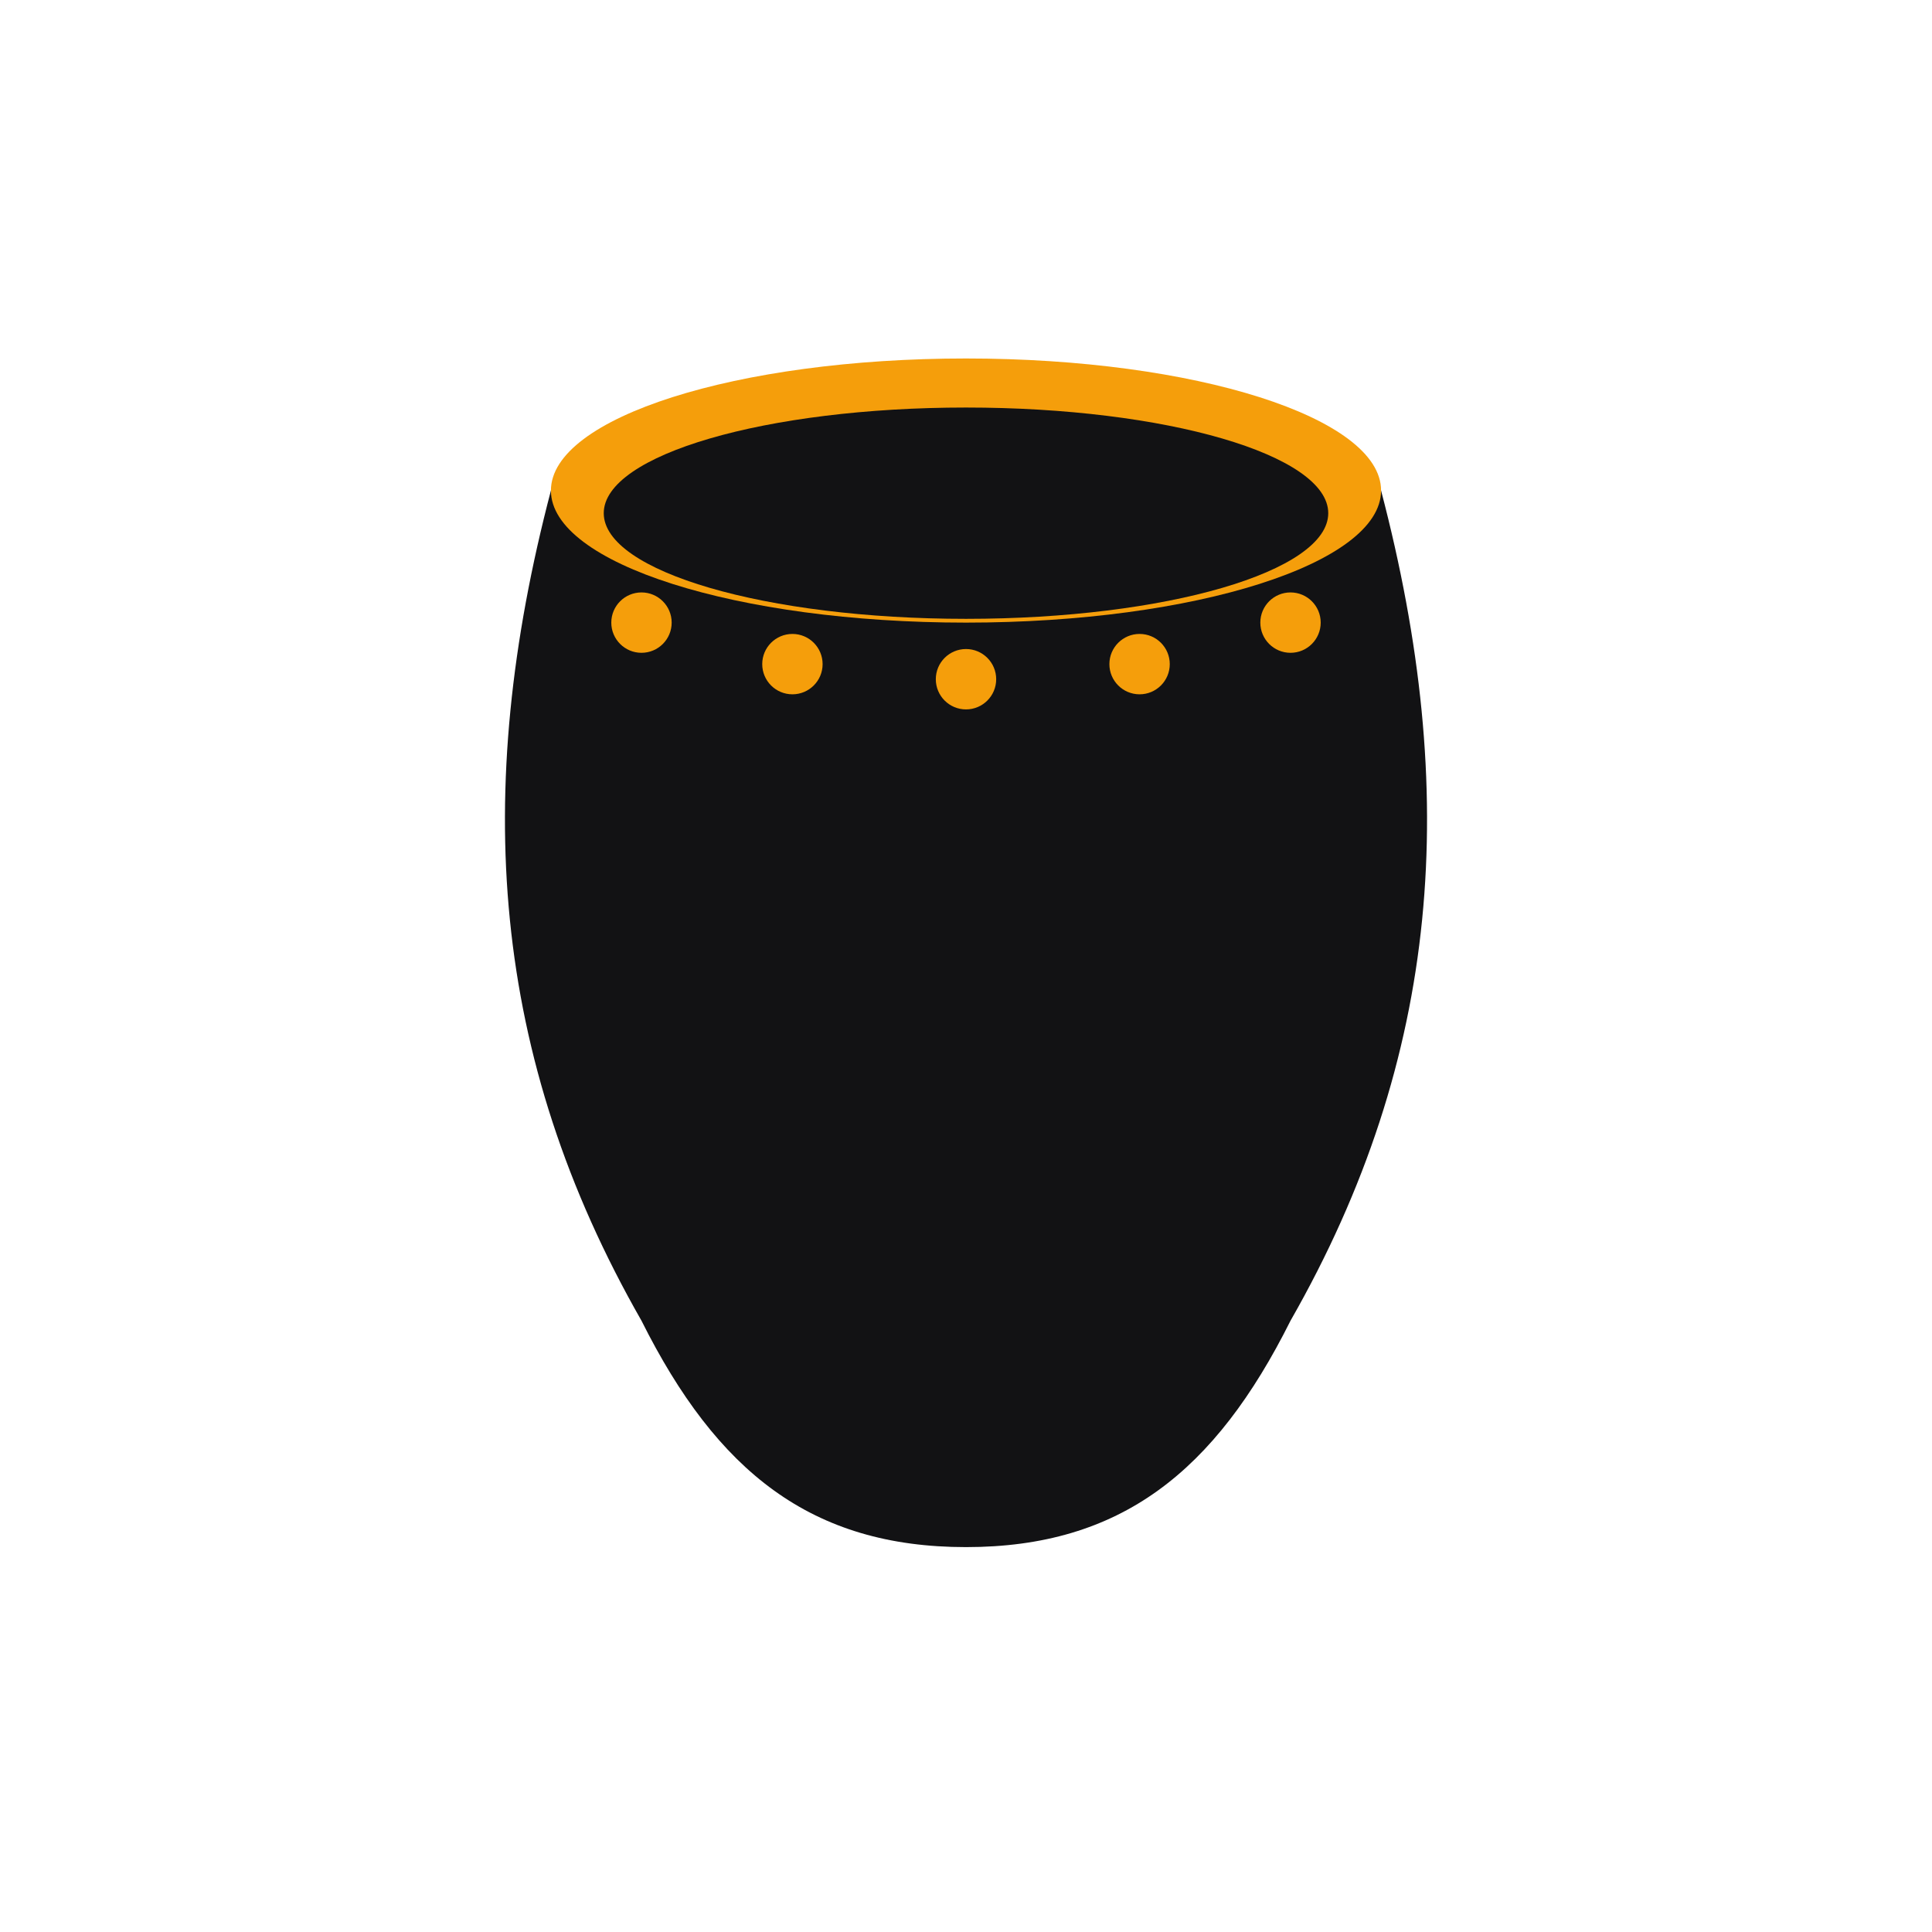
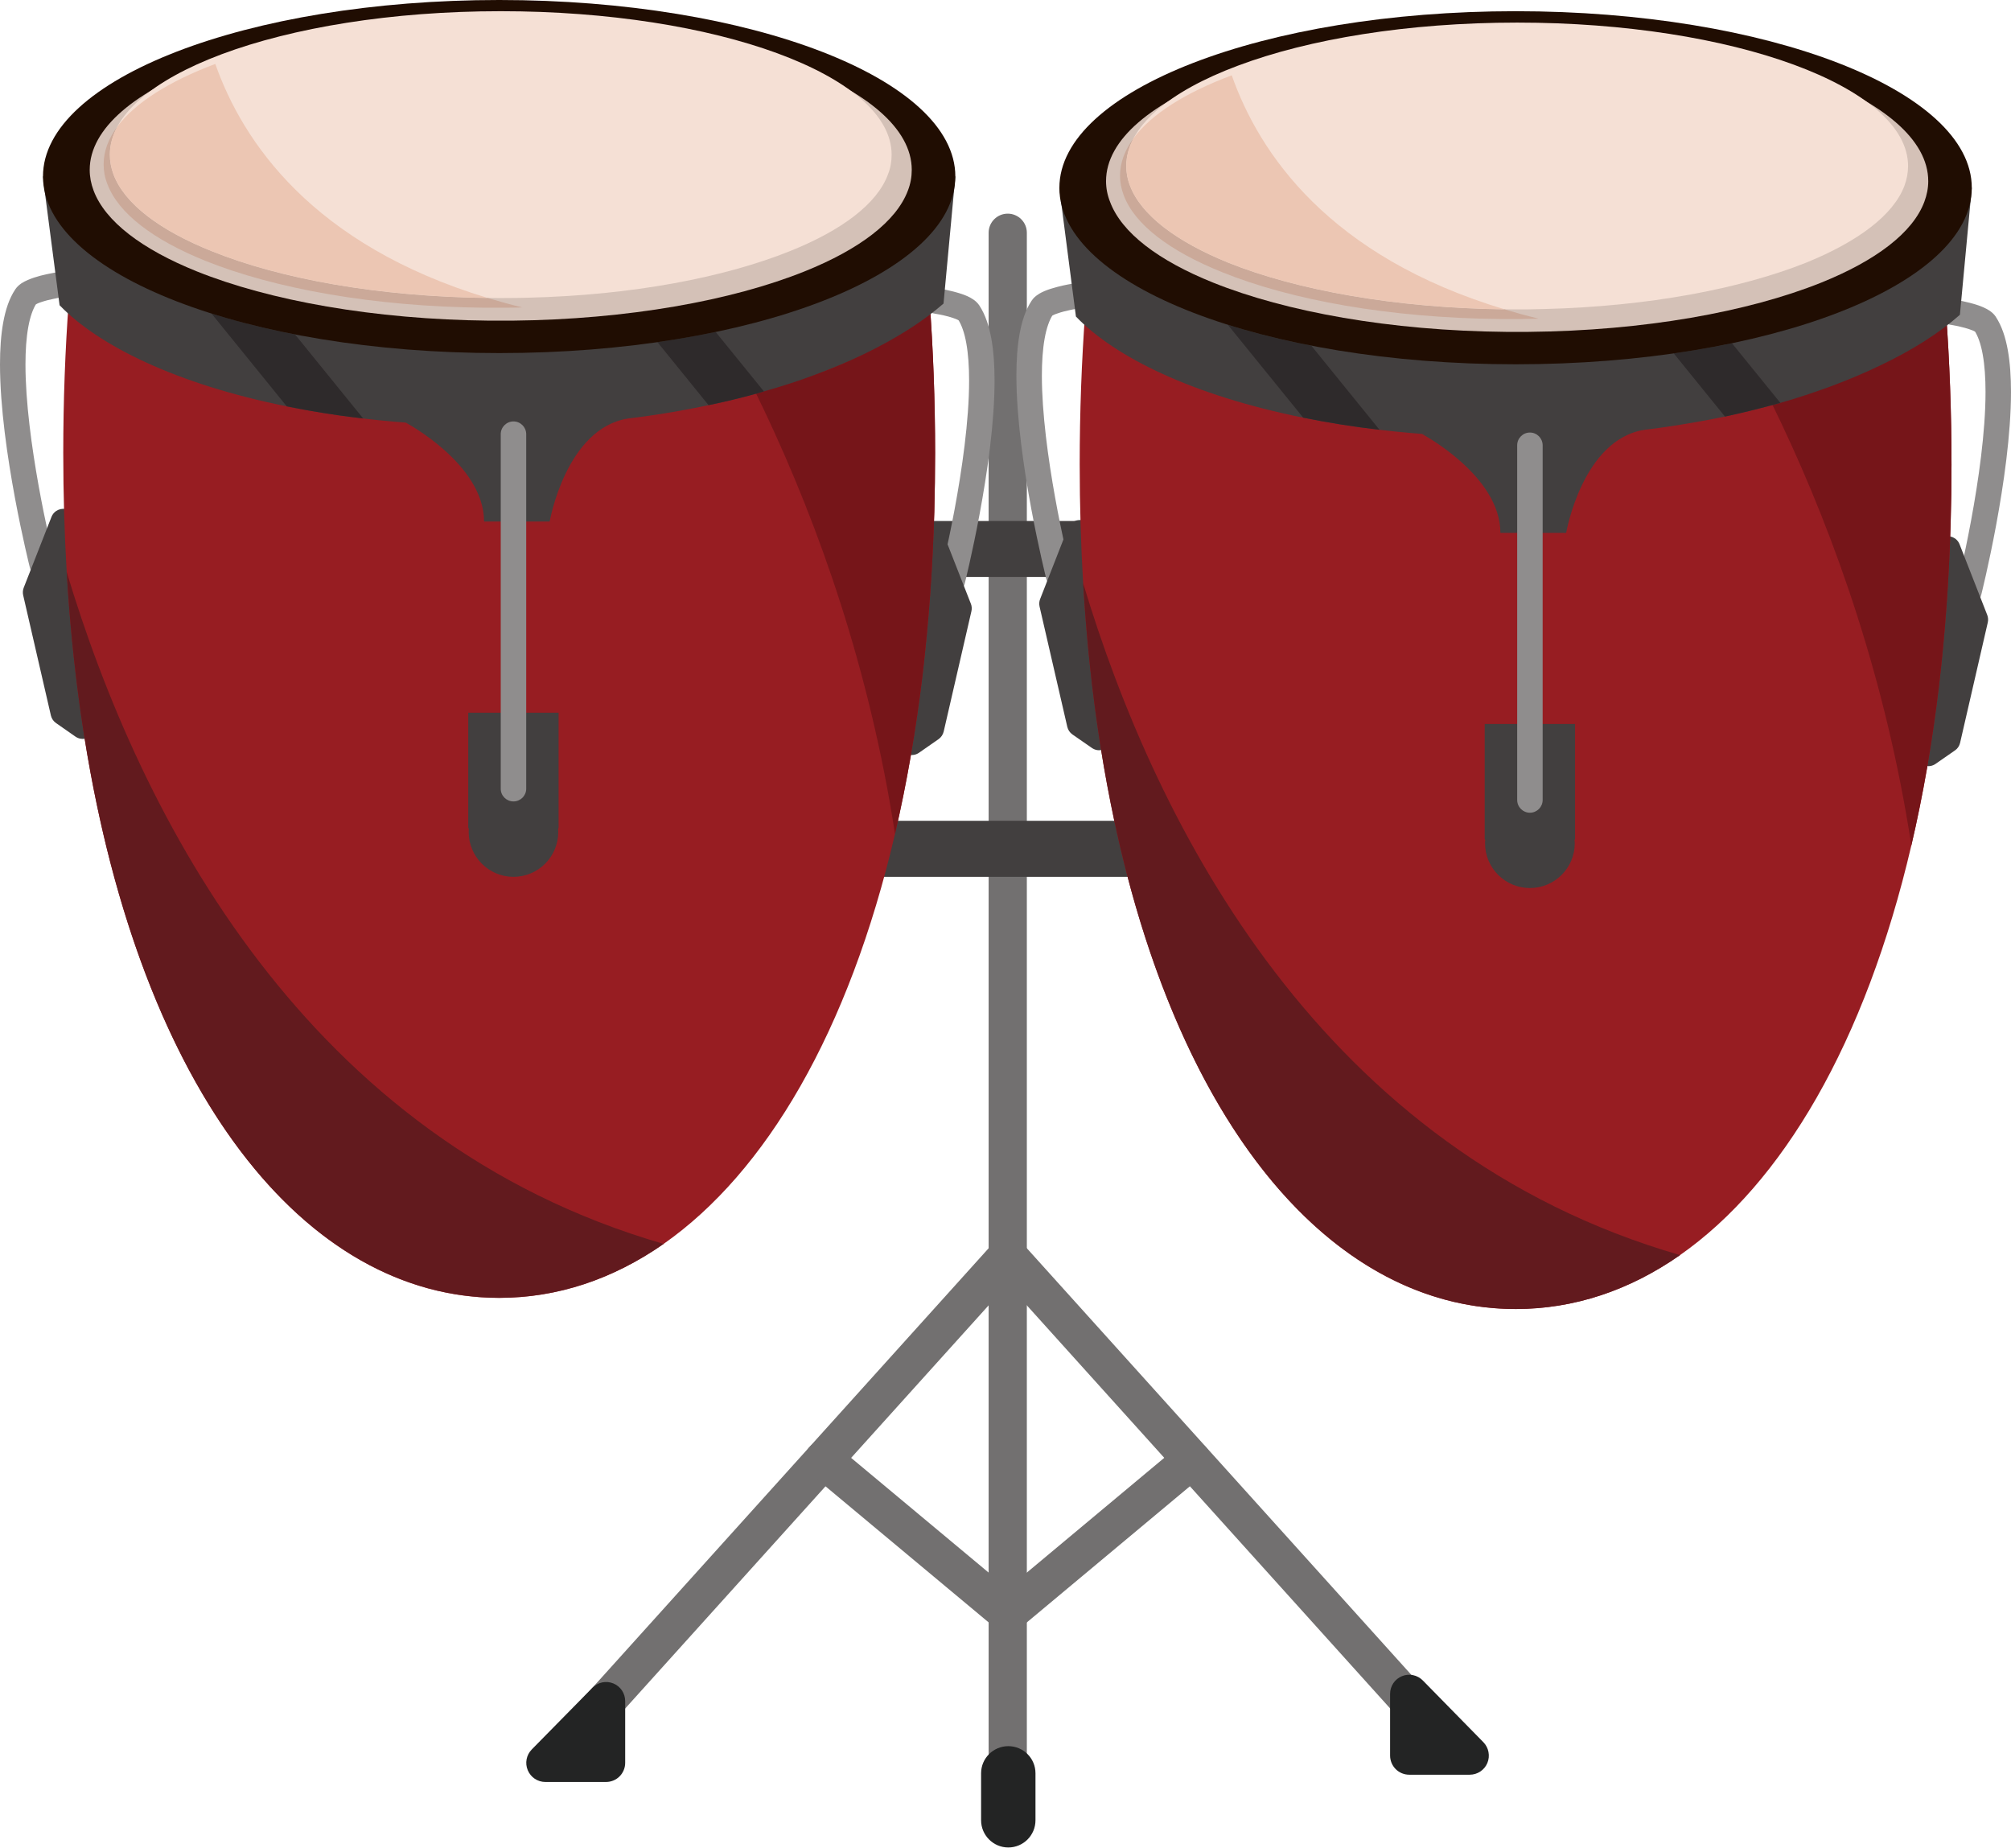
- <svg xmlns="http://www.w3.org/2000/svg" width="1024" height="1024" viewBox="0 0 1024 1024">
-   <path d="M292,260 C250,420 260,560 340,700 C380,780 430,820 512,820 C594,820 644,780 684,700 C764,560 774,420 732,260 Z" fill="#121214" />
-   <ellipse cx="512" cy="260" rx="220" ry="70" fill="#F59E0B" />
-   <ellipse cx="512" cy="272" rx="192" ry="56" fill="#121214" />
-   <circle cx="340" cy="330" r="16" fill="#F59E0B" />
-   <circle cx="420" cy="352" r="16" fill="#F59E0B" />
-   <circle cx="512" cy="360" r="16" fill="#F59E0B" />
-   <circle cx="604" cy="352" r="16" fill="#F59E0B" />
-   <circle cx="684" cy="330" r="16" fill="#F59E0B" />
+ <svg xmlns="http://www.w3.org/2000/svg" width="77.247mm" height="70.954mm" viewBox="0 0 77.247 70.954" version="1.1" id="svg1" xml:space="preserve">
+   <defs id="defs1" />
+   <g id="g1" transform="matrix(0.2645833,0,0,0.2645833,-184.5035,-410.8874)">
+     <g id="g13">
+       <path id="path1296" d="m 840.865,1586.747 v 228.587 c 0,1.533 1.243,2.773 2.773,2.773 1.532,0 2.775,-1.24 2.775,-2.773 v -228.587 c 0,-1.533 -1.243,-2.773 -2.775,-2.773 -1.531,0 -2.773,1.24 -2.773,2.773" style="fill:#727070;fill-opacity:1;fill-rule:nonzero;stroke:none;stroke-width:0.133" />
+       <path id="path1297" d="m 841.58,1733.36 -61.408,68.107 c -1.025,1.147 -0.935,2.893 0.203,3.92 1.137,1.027 2.891,0.933 3.917,-0.2 l 61.407,-68.107 c 1.027,-1.133 0.936,-2.893 -0.203,-3.92 -1.137,-1.027 -2.891,-0.933 -3.916,0.2" style="fill:#727070;fill-opacity:1;fill-rule:nonzero;stroke:none;stroke-width:0.133" />
+       <path id="path1298" d="m 841.579,1737.08 61.395,68.107 c 1.027,1.133 2.78,1.227 3.917,0.2 1.137,-1.027 1.229,-2.773 0.203,-3.92 l -61.395,-68.107 c -1.025,-1.133 -2.779,-1.227 -3.916,-0.2 -1.139,1.027 -1.229,2.787 -0.204,3.92" style="fill:#727070;fill-opacity:1;fill-rule:nonzero;stroke:none;stroke-width:0.133" />
+       <path id="path1299" d="m 815.135,1767 26.728,22.293 c 1.028,0.853 2.525,0.853 3.555,0 l 26.707,-22.293 c 1.176,-0.987 1.333,-2.733 0.351,-3.907 -0.981,-1.187 -2.731,-1.333 -3.905,-0.36 l -24.931,20.813 -24.951,-20.813 c -1.176,-0.973 -2.925,-0.827 -3.907,0.36 -0.981,1.173 -0.823,2.92 0.353,3.907" style="fill:#727070;fill-opacity:1;fill-rule:nonzero;stroke:none;stroke-width:0.133" />
+       <path id="path1300" d="m 776.516,1808.853 h 8.811 v -8.96 z" style="fill:#232424;fill-opacity:1;fill-rule:nonzero;stroke:none;stroke-width:0.133" />
+       <path id="path1301" d="m 776.516,1808.853 v 2.773 h 8.811 c 0.731,0 1.445,-0.293 1.961,-0.813 0.516,-0.52 0.812,-1.227 0.812,-1.96 v -8.96 c 0,-1.133 -0.677,-2.147 -1.723,-2.573 -1.045,-0.427 -2.236,-0.173 -3.028,0.627 l -8.812,8.96 c -0.785,0.8 -1.013,1.987 -0.58,3.013 0.435,1.04 1.437,1.707 2.559,1.707 v -2.773 l 1.977,1.947 4.06,-4.133 v 2.187 h 2.773 v -2.773 h -8.811 v 2.773 l 1.977,1.947 -1.977,-1.947" style="fill:#232424;fill-opacity:1;fill-rule:nonzero;stroke:none;stroke-width:0.133" />
+       <path id="path1302" d="m 910.712,1807.8 h -8.789 v -8.96 z" style="fill:#232424;fill-opacity:1;fill-rule:nonzero;stroke:none;stroke-width:0.133" />
+       <path id="path1303" d="m 910.712,1807.8 v -2.773 h -6.016 v -6.187 h -2.773 l -1.98,1.947 8.789,8.96 1.98,-1.947 v -2.773 2.773 l 1.98,-1.947 -8.789,-8.96 c -0.791,-0.8 -1.983,-1.053 -3.028,-0.627 -1.047,0.427 -1.725,1.44 -1.725,2.573 v 8.96 c 0,0.733 0.296,1.44 0.813,1.96 0.516,0.52 1.231,0.813 1.96,0.813 h 8.789 c 1.113,0 2.127,-0.667 2.557,-1.693 0.431,-1.027 0.203,-2.227 -0.577,-3.027 l -1.98,1.947" style="fill:#232424;fill-opacity:1;fill-rule:nonzero;stroke:none;stroke-width:0.133" />
+       <path id="path1304" d="m 823.471,1680.24 h 41.953 v -8.133 h -41.953 z" style="fill:#423f3f;fill-opacity:1;fill-rule:nonzero;stroke:none;stroke-width:0.133" />
+       <path id="path1305" d="m 860.871,1636.707 h -41.975 v -8.12 h 41.975 v 8.12" style="fill:#423f3f;fill-opacity:1;fill-rule:nonzero;stroke:none;stroke-width:0.133" />
+       <path id="path1306" d="m 705.532,1592.493 c -0.037,0.013 -1.089,0.173 -2.293,0.48 -0.605,0.16 -1.245,0.36 -1.861,0.627 -0.308,0.133 -0.612,0.28 -0.919,0.48 -0.304,0.213 -0.627,0.467 -0.923,0.907 l 0.011,-0.013 c -0.901,1.36 -1.417,3 -1.751,4.84 -0.329,1.827 -0.46,3.867 -0.46,6.04 0.003,6.24 1.091,13.56 2.169,19.373 1.079,5.8 2.156,10.08 2.163,10.107 0.249,0.987 1.255,1.587 2.245,1.333 0.989,-0.253 1.591,-1.253 1.34,-2.24 0,0 -0.015,-0.067 -0.045,-0.187 -0.228,-0.933 -1.277,-5.28 -2.265,-10.773 -0.989,-5.493 -1.912,-12.16 -1.909,-17.613 0,-2.013 0.127,-3.867 0.401,-5.387 0.271,-1.533 0.705,-2.733 1.191,-3.453 l 0.009,-0.013 -0.677,-0.44 0.552,0.6 0.125,-0.16 -0.677,-0.44 0.552,0.6 h -0.004 0.004 v 0 h -0.004 0.004 c 0.073,-0.053 0.385,-0.213 0.763,-0.333 0.572,-0.2 1.301,-0.387 1.867,-0.493 0.284,-0.067 0.528,-0.107 0.699,-0.147 l 0.196,-0.027 0.06,-0.013 c 1.009,-0.147 1.701,-1.093 1.547,-2.107 -0.155,-1.013 -1.099,-1.707 -2.108,-1.547" style="fill:#8f8d8d;fill-opacity:1;fill-rule:nonzero;stroke:none;stroke-width:0.133" />
+       <path id="path1307" d="m 706.528,1628.667 -4.027,10.28 4.027,17.467 2.829,1.96 -2.829,-29.707" style="fill:#423f3f;fill-opacity:1;fill-rule:nonzero;stroke:none;stroke-width:0.133" />
+       <path id="path1308" d="m 704.807,1628 -4.027,10.267 c -0.135,0.347 -0.164,0.733 -0.08,1.093 l 4.027,17.467 c 0.103,0.44 0.372,0.84 0.748,1.093 l 2.828,1.973 c 0.839,0.573 1.989,0.373 2.573,-0.467 0.581,-0.84 0.375,-1.987 -0.465,-2.573 l -2.241,-1.56 -3.737,-16.2 3.817,-9.747 c 0.373,-0.947 -0.096,-2.027 -1.045,-2.4 -0.951,-0.373 -2.024,0.093 -2.397,1.053 v 0" style="fill:#423f3f;fill-opacity:1;fill-rule:nonzero;stroke:none;stroke-width:0.133" />
+       <path id="path1309" d="m 832.955,1598.467 0.032,0.013 c 0.185,0.027 1.155,0.187 2.08,0.44 0.46,0.133 0.912,0.28 1.205,0.413 0.147,0.067 0.251,0.12 0.284,0.147 l 0.009,0.013 0.444,-0.56 -0.591,0.387 c 0.088,0.133 0.144,0.16 0.147,0.173 l 0.444,-0.56 -0.591,0.387 0.009,0.013 c 0.489,0.72 0.928,1.92 1.2,3.467 0.276,1.533 0.404,3.387 0.404,5.413 0.003,5.813 -1.047,13 -2.105,18.68 -0.529,2.84 -1.059,5.307 -1.455,7.067 -0.199,0.88 -0.363,1.573 -0.479,2.053 -0.057,0.24 -0.103,0.427 -0.132,0.547 -0.031,0.133 -0.047,0.187 -0.047,0.187 -0.249,0.987 0.351,2 1.341,2.24 0.989,0.253 1.995,-0.347 2.245,-1.333 0.005,-0.027 1.081,-4.293 2.161,-10.093 1.076,-5.8 2.164,-13.107 2.167,-19.347 0,-2.187 -0.132,-4.227 -0.463,-6.067 -0.336,-1.84 -0.855,-3.493 -1.76,-4.867 l 0.009,0.013 c -0.299,-0.44 -0.623,-0.693 -0.925,-0.893 -0.535,-0.36 -1.069,-0.573 -1.617,-0.76 -1.624,-0.547 -3.404,-0.813 -3.459,-0.827 -1.009,-0.147 -1.953,0.547 -2.108,1.547 -0.155,1.013 0.539,1.96 1.548,2.107" style="fill:#8f8d8d;fill-opacity:1;fill-rule:nonzero;stroke:none;stroke-width:0.133" />
+       <path id="path1310" d="m 832.541,1631.013 4.027,10.253 -4.027,17.467 -2.836,1.973" style="fill:#423f3f;fill-opacity:1;fill-rule:nonzero;stroke:none;stroke-width:0.133" />
+       <path id="path1311" d="m 830.82,1631.68 3.817,9.733 -3.737,16.213 -2.252,1.56 c -0.837,0.587 -1.043,1.747 -0.459,2.573 0.584,0.84 1.736,1.053 2.573,0.467 l 2.836,-1.973 c 0.376,-0.267 0.641,-0.667 0.745,-1.107 l 4.025,-17.467 c 0.083,-0.36 0.055,-0.747 -0.08,-1.08 l -4.027,-10.267 c -0.373,-0.947 -1.445,-1.413 -2.396,-1.053 -0.951,0.373 -1.419,1.453 -1.047,2.4" style="fill:#423f3f;fill-opacity:1;fill-rule:nonzero;stroke:none;stroke-width:0.133" />
+       <path id="path1312" d="m 833.096,1618.707 c 0,2.893 -0.049,5.733 -0.115,8.533 -0.239,8.267 -0.823,16.133 -1.695,23.627 -0.981,8.213 -2.339,15.947 -4.013,23.147 -6.703,28.707 -18.748,49.12 -33.592,59.507 -7.367,5.133 -15.412,7.827 -23.869,7.827 -32.248,0 -58.861,-39.093 -62.793,-105.36 -0.324,-5.573 -0.499,-11.333 -0.499,-17.28 0,-15.12 1.112,-29.667 3.155,-43.293 h 120.276 c 2.028,13.627 3.145,28.173 3.145,43.293" style="fill:#971d22;fill-opacity:1;fill-rule:nonzero;stroke:none;stroke-width:0.133" />
+       <path id="path1313" d="m 769.812,1741.36 c -28.097,0 -51.917,-29.68 -60.185,-81.16 10e-4,0 10e-4,0 10e-4,0 8.267,51.467 32.087,81.147 60.184,81.147 8.457,0 16.503,-2.693 23.869,-7.827 v 0 c -7.367,5.133 -15.412,7.84 -23.869,7.84" style="fill:#971d22;fill-opacity:1;fill-rule:nonzero;stroke:none;stroke-width:0.133" />
+       <path id="path1314" d="m 708.973,1655.853 v 0 c -0.887,-6.32 -1.544,-12.947 -1.955,-19.867 v 0 c 0.411,6.92 1.068,13.547 1.955,19.867" style="fill:#2a0405;fill-opacity:1;fill-rule:nonzero;stroke:none;stroke-width:0.133" />
+       <path id="path1315" d="m 709.627,1660.2 c -0.229,-1.427 -0.447,-2.88 -0.653,-4.347 v 0 c 0.207,1.467 0.424,2.92 0.655,4.347 0,0 0,0 -10e-4,0" style="fill:#2a0405;fill-opacity:1;fill-rule:nonzero;stroke:none;stroke-width:0.133" />
+       <path id="path1316" d="m 769.812,1741.347 c -28.097,0 -51.917,-29.68 -60.184,-81.147 -0.231,-1.427 -0.448,-2.88 -0.655,-4.347 -0.887,-6.32 -1.544,-12.947 -1.955,-19.867 10.687,35.533 34.732,82.533 86.663,97.533 -7.367,5.133 -15.412,7.827 -23.869,7.827" style="fill:#621a1e;fill-opacity:1;fill-rule:nonzero;stroke:none;stroke-width:0.133" />
+       <path id="path1317" d="m 833.096,1618.707 c 0,2.893 -0.049,5.733 -0.115,8.533 -0.239,8.267 -0.823,16.133 -1.695,23.627 -0.981,8.213 -2.339,15.947 -4.013,23.147 -7.36,-47.827 -29.312,-82.72 -41.125,-98.6 h 43.803 c 2.028,13.627 3.145,28.173 3.145,43.293" style="fill:#761519;fill-opacity:1;fill-rule:nonzero;stroke:none;stroke-width:0.133" />
+       <path id="path1318" d="m 815.468,1607.427 c 2.584,-0.96 4.993,-1.96 7.209,-3.027 -2.216,1.067 -4.612,2.093 -7.209,3.027" style="fill:#c51b21;fill-opacity:1;fill-rule:nonzero;stroke:none;stroke-width:0.133" />
+       <path id="path1319" d="m 836.033,1578.573 c 0,0 -0.749,8.053 -1.717,18.453 -2.929,2.56 -6.847,5.067 -11.639,7.373 -2.216,1.067 -4.625,2.067 -7.209,3.027 -2.28,0.867 -4.691,1.627 -7.231,2.347 -2.54,0.76 -5.224,1.413 -8.032,2 -2.791,0.587 -5.7,1.12 -8.732,1.547 -2.864,0.413 -5.807,0.733 -8.867,0.973 -4.091,0.347 -8.357,0.52 -12.787,0.52 -7.087,0 -13.691,-0.387 -19.773,-1.107 -3.911,-0.467 -7.591,-1.04 -11.076,-1.76 -16.041,-3.227 -27.341,-8.827 -32.984,-14.68 l -2.115,-16.213 -0.288,-2.48 h 132.449" style="fill:#423f3f;fill-opacity:1;fill-rule:nonzero;stroke:none;stroke-width:0.133" />
+       <path id="path1320" d="m 746.347,1613.227 c -2.561,-0.373 -5.016,-0.787 -7.376,-1.267 l -0.013,-0.027 c 0.004,0.013 0.009,0.013 0.013,0.013 2.365,0.48 4.82,0.907 7.376,1.28" style="fill:#97161b;fill-opacity:1;fill-rule:nonzero;stroke:none;stroke-width:0.133" />
+       <path id="path1321" d="m 750.063,1613.707 c -1.264,-0.147 -2.501,-0.307 -3.716,-0.48 -2.556,-0.373 -5.011,-0.8 -7.376,-1.28 -0.004,0 -0.009,0 -0.013,-0.013 l -10.921,-13.467 c 3.728,1.173 7.793,2.2 12.131,3.04 l 9.896,12.2" style="fill:#2e2a2b;fill-opacity:1;fill-rule:nonzero;stroke:none;stroke-width:0.133" />
+       <path id="path1322" d="m 800.205,1611.773 -7.42,-9.147 c 2.92,-0.427 5.741,-0.92 8.451,-1.48 l 7.001,8.627 c -0.371,0.12 -0.744,0.227 -1.12,0.333 -2.205,0.613 -4.513,1.173 -6.912,1.667 v 0" style="fill:#2e2a2b;fill-opacity:1;fill-rule:nonzero;stroke:none;stroke-width:0.133" />
+       <path id="path1323" d="m 836.033,1578.573 c 0,14.16 -29.643,25.64 -66.221,25.64 -36.577,0 -66.236,-11.48 -66.236,-25.64 0,-14.147 29.659,-25.613 66.236,-25.613 36.579,0 66.221,11.467 66.221,25.613" style="fill:#200d02;fill-opacity:1;fill-rule:nonzero;stroke:none;stroke-width:0.133" />
+       <path id="path1324" d="m 829.705,1577.613 c 0,1.027 -0.18,2.027 -0.556,3 -1.68,4.493 -7.057,8.547 -14.98,11.733 -10.579,4.253 -25.675,6.987 -42.517,7.16 -0.527,0 -1.075,0 -1.616,0 -0.549,0 -1.097,0 -1.637,0 -16.82,-0.173 -31.932,-2.907 -42.511,-7.16 -7.909,-3.187 -13.292,-7.24 -14.967,-11.733 -0.367,-0.973 -0.561,-1.973 -0.561,-3 0,-12.08 26.721,-21.88 59.676,-21.88 32.963,0 59.669,9.8 59.669,21.88" style="fill:#d4c1b7;fill-opacity:1;fill-rule:nonzero;stroke:none;stroke-width:0.133" />
+       <path id="path1325" d="m 826.783,1575.413 c 0,0.987 -0.159,1.933 -0.533,2.867 -1.573,4.267 -6.705,8.12 -14.231,11.133 -9.548,3.84 -22.953,6.4 -37.971,6.76 -0.808,0.027 -1.637,0.04 -2.461,0.04 -0.519,0.013 -1.032,0.013 -1.551,0.013 -0.52,0 -1.047,0 -1.559,-0.013 -16.007,-0.147 -30.373,-2.733 -40.424,-6.8 -7.519,-3.013 -12.641,-6.867 -14.244,-11.133 -0.347,-0.933 -0.528,-1.88 -0.528,-2.867 0,-5.653 6.185,-10.813 16.215,-14.573 10.291,-3.853 24.649,-6.253 40.54,-6.253 31.347,0 56.747,9.32 56.747,20.827" style="fill:#f5e0d5;fill-opacity:1;fill-rule:nonzero;stroke:none;stroke-width:0.133" />
+       <path id="path1326" d="m 756.217,1614.293 c 0,0 11.395,6.027 11.395,14.373 h 9.525 c 0,0 2.365,-13.56 11.4,-14.96" style="fill:#423f3f;fill-opacity:1;fill-rule:nonzero;stroke:none;stroke-width:0.133" />
+       <path id="path1327" d="m 770.693,1597.627 c -0.52,0 -1.032,0 -1.553,0 -0.511,0 -1.031,0 -1.556,0 -15.993,-0.16 -30.36,-2.76 -40.425,-6.8 -7.527,-3.04 -12.644,-6.88 -14.237,-11.16 -0.368,-0.933 -0.541,-1.88 -0.541,-2.853 0,-1.893 0.695,-3.733 1.997,-5.48 -0.719,1.32 -1.096,2.68 -1.096,4.08 0,0.987 0.181,1.933 0.528,2.867 1.603,4.267 6.725,8.12 14.244,11.133 9.979,4.04 24.212,6.613 40.08,6.8 1.611,0.48 3.284,0.947 5.02,1.373 -0.808,0.027 -1.623,0.04 -2.46,0.04" style="fill:#cba999;fill-opacity:1;fill-rule:nonzero;stroke:none;stroke-width:0.133" />
+       <path id="path1328" d="m 768.133,1596.213 c -15.868,-0.187 -30.101,-2.76 -40.08,-6.8 -7.519,-3.013 -12.641,-6.867 -14.244,-11.133 -0.347,-0.933 -0.528,-1.88 -0.528,-2.867 0,-1.4 0.377,-2.76 1.096,-4.08 2.583,-3.467 7.552,-6.587 14.216,-9.093 3.979,11.293 14.063,26.253 39.54,33.973" style="fill:#ecc6b3;fill-opacity:1;fill-rule:nonzero;stroke:none;stroke-width:0.133" />
+       <path id="path1329" d="m 778.435,1656.413 h -13.119 v 16.76 h 0.08 c 0,0.187 -0.015,0.347 -0.015,0.547 0,3.6 2.908,6.52 6.501,6.52 3.593,0 6.503,-2.92 6.503,-6.52 0,-0.2 -0.016,-0.36 -0.023,-0.547 h 0.072 v -16.76" style="fill:#423f3f;fill-opacity:1;fill-rule:nonzero;stroke:none;stroke-width:0.133" />
+       <path id="path1330" d="m 770.033,1615.987 v 51.467 c 0,1.013 0.828,1.84 1.849,1.84 1.021,0 1.849,-0.827 1.849,-1.84 v -51.467 c 0,-1.027 -0.828,-1.853 -1.849,-1.853 -1.021,0 -1.849,0.827 -1.849,1.853" style="fill:#8f8d8d;fill-opacity:1;fill-rule:nonzero;stroke:none;stroke-width:0.133" />
+       <path id="path1331" d="m 853.111,1594.12 c -0.036,0.013 -1.093,0.173 -2.301,0.493 -0.605,0.16 -1.248,0.347 -1.863,0.613 -0.308,0.133 -0.612,0.28 -0.917,0.493 -0.304,0.2 -0.627,0.44 -0.925,0.893 -0.899,1.36 -1.413,3 -1.748,4.84 -0.328,1.84 -0.459,3.88 -0.459,6.04 0.003,6.24 1.091,13.56 2.168,19.373 1.08,5.8 2.156,10.067 2.163,10.093 0.249,0.987 1.255,1.587 2.245,1.333 0.989,-0.24 1.589,-1.253 1.34,-2.24 0,0 -0.015,-0.053 -0.045,-0.187 -0.228,-0.92 -1.277,-5.267 -2.265,-10.76 -0.989,-5.493 -1.911,-12.16 -1.908,-17.613 -0.001,-2.013 0.127,-3.853 0.401,-5.387 0.271,-1.533 0.705,-2.733 1.192,-3.453 l -0.68,-0.453 0.553,0.6 0.128,-0.16 -0.681,-0.44 0.553,0.6 h 0.003 c 0.076,-0.053 0.392,-0.213 0.773,-0.333 0.577,-0.213 1.312,-0.387 1.881,-0.507 0.287,-0.067 0.533,-0.107 0.705,-0.133 l 0.197,-0.04 0.06,-0.013 c 1.009,-0.147 1.699,-1.093 1.541,-2.107 -0.157,-1.013 -1.104,-1.693 -2.112,-1.547" style="fill:#8f8d8d;fill-opacity:1;fill-rule:nonzero;stroke:none;stroke-width:0.133" />
+       <path id="path1332" d="m 854.088,1630.307 -4.025,10.28 4.025,17.467 2.828,1.96 -2.828,-29.707" style="fill:#423f3f;fill-opacity:1;fill-rule:nonzero;stroke:none;stroke-width:0.133" />
+       <path id="path1333" d="m 852.367,1629.627 -4.027,10.293 c -0.135,0.347 -0.163,0.72 -0.079,1.093 l 4.025,17.453 c 0.103,0.453 0.372,0.84 0.748,1.107 l 2.828,1.96 c 0.839,0.587 1.991,0.373 2.573,-0.467 0.581,-0.84 0.373,-1.987 -0.465,-2.573 l -2.241,-1.547 -3.737,-16.213 3.819,-9.76 c 0.372,-0.947 -0.097,-2.027 -1.048,-2.4 -0.951,-0.373 -2.024,0.107 -2.396,1.053 v 0" style="fill:#423f3f;fill-opacity:1;fill-rule:nonzero;stroke:none;stroke-width:0.133" />
+       <path id="path1334" d="m 980.515,1600.107 h 0.032 c 0.185,0.027 1.151,0.2 2.076,0.453 0.46,0.133 0.912,0.28 1.208,0.413 0.148,0.067 0.255,0.133 0.291,0.16 h 0.013 l 0.421,-0.533 -0.56,0.373 c 0.087,0.133 0.137,0.16 0.139,0.16 l 0.421,-0.533 -0.56,0.373 h -10e-4 c 0.488,0.72 0.925,1.933 1.196,3.467 0.277,1.533 0.404,3.387 0.404,5.413 0.003,5.827 -1.044,13 -2.1,18.68 -0.527,2.84 -1.055,5.32 -1.451,7.067 -0.197,0.88 -0.363,1.587 -0.477,2.067 -0.115,0.48 -0.177,0.72 -0.177,0.72 -0.249,1 0.351,2 1.341,2.253 0.991,0.24 1.996,-0.36 2.245,-1.347 0.005,-0.027 1.079,-4.293 2.155,-10.08 1.075,-5.813 2.159,-13.12 2.161,-19.36 0,-2.173 -0.132,-4.227 -0.461,-6.067 -0.335,-1.84 -0.852,-3.48 -1.755,-4.853 l -0.003,-0.013 c -0.297,-0.427 -0.619,-0.68 -0.921,-0.88 -0.532,-0.347 -1.065,-0.56 -1.613,-0.76 -1.62,-0.547 -3.395,-0.813 -3.449,-0.827 -1.009,-0.16 -1.955,0.52 -2.113,1.533 -0.159,1.013 0.531,1.96 1.539,2.12" style="fill:#8f8d8d;fill-opacity:1;fill-rule:nonzero;stroke:none;stroke-width:0.133" />
+       <path id="path1335" d="m 980.101,1632.64 4.02,10.253 -4.02,17.48 -2.821,1.947" style="fill:#423f3f;fill-opacity:1;fill-rule:nonzero;stroke:none;stroke-width:0.133" />
+       <path id="path1336" d="m 978.38,1633.307 3.811,9.733 -3.731,16.227 -2.231,1.533 c -0.84,0.587 -1.051,1.733 -0.471,2.573 0.58,0.84 1.731,1.053 2.572,0.48 l 2.821,-1.96 c 0.383,-0.253 0.647,-0.653 0.752,-1.107 l 4.019,-17.467 c 0.083,-0.36 0.055,-0.747 -0.08,-1.093 l -4.02,-10.267 c -0.372,-0.947 -1.445,-1.413 -2.396,-1.04 -0.951,0.373 -1.419,1.44 -1.047,2.387" style="fill:#423f3f;fill-opacity:1;fill-rule:nonzero;stroke:none;stroke-width:0.133" />
+       <path id="path1337" d="m 980.656,1620.36 c 0,2.88 -0.041,5.72 -0.123,8.507 -0.231,8.267 -0.815,16.173 -1.687,23.613 -0.975,8.24 -2.331,15.973 -4.02,23.2 -6.697,28.667 -18.733,49.08 -33.583,59.467 -7.361,5.147 -15.421,7.827 -23.864,7.827 -32.248,0 -58.861,-39.093 -62.793,-105.36 -0.327,-5.56 -0.499,-11.32 -0.499,-17.253 0,-15.133 1.105,-29.68 3.147,-43.307 h 120.276 c 2.035,13.627 3.145,28.173 3.145,43.307" style="fill:#971d22;fill-opacity:1;fill-rule:nonzero;stroke:none;stroke-width:0.133" />
+       <path id="path1338" d="m 917.38,1742.973 c -24.568,0 -45.849,-22.667 -56.341,-62.733 h 0.003 c 10.495,40.067 31.783,62.733 56.339,62.733 8.443,0 16.503,-2.68 23.864,-7.827 v 0 c -7.361,5.147 -15.421,7.827 -23.864,7.827 m -58.267,-70.867 h -10e-4 c -0.708,-3.32 -1.348,-6.733 -1.915,-10.267 0,0 0,0 10e-4,0 0.565,3.533 1.205,6.947 1.915,10.267" style="fill:#971d22;fill-opacity:1;fill-rule:nonzero;stroke:none;stroke-width:0.133" />
+       <path id="path1339" d="m 861.041,1680.24 h -0.003 c -0.689,-2.64 -1.332,-5.347 -1.927,-8.133 h 0.001 c 0.595,2.787 1.237,5.493 1.928,8.133" style="fill:#2a0405;fill-opacity:1;fill-rule:nonzero;stroke:none;stroke-width:0.133" />
+       <path id="path1340" d="m 856.545,1657.507 v 0 c -0.888,-6.32 -1.548,-12.96 -1.959,-19.893 v 0 c 0.411,6.933 1.071,13.573 1.959,19.893" style="fill:#2a0405;fill-opacity:1;fill-rule:nonzero;stroke:none;stroke-width:0.133" />
+       <path id="path1341" d="m 857.197,1661.84 c -0.229,-1.427 -0.447,-2.867 -0.652,-4.333 v 0 c 0.205,1.467 0.424,2.907 0.653,4.333 -0.001,0 -0.001,0 -0.001,0" style="fill:#2a0405;fill-opacity:1;fill-rule:nonzero;stroke:none;stroke-width:0.133" />
+       <path id="path1342" d="m 917.38,1742.973 c -24.556,0 -45.844,-22.667 -56.339,-62.733 -0.691,-2.64 -1.333,-5.347 -1.928,-8.133 -0.709,-3.32 -1.349,-6.733 -1.915,-10.267 -0.229,-1.427 -0.448,-2.867 -0.653,-4.333 -0.888,-6.32 -1.548,-12.96 -1.959,-19.893 10.687,35.547 34.737,82.533 86.657,97.533 -7.361,5.147 -15.421,7.827 -23.864,7.827" style="fill:#621a1e;fill-opacity:1;fill-rule:nonzero;stroke:none;stroke-width:0.133" />
+       <path id="path1343" d="m 980.656,1620.36 c 0,2.88 -0.041,5.72 -0.123,8.507 -0.231,8.267 -0.815,16.173 -1.687,23.613 -0.975,8.24 -2.331,15.973 -4.02,23.2 -7.347,-47.84 -29.311,-82.76 -41.111,-98.627 h 43.795 c 2.035,13.627 3.145,28.173 3.145,43.307" style="fill:#761519;fill-opacity:1;fill-rule:nonzero;stroke:none;stroke-width:0.133" />
+       <path id="path1344" d="m 963.043,1609.08 h -0.003 c 2.579,-0.96 4.985,-1.973 7.189,-3.04 10e-4,0 0.003,0 0.005,0 h 0.003 c -2.215,1.067 -4.625,2.08 -7.195,3.04" style="fill:#c51b21;fill-opacity:1;fill-rule:nonzero;stroke:none;stroke-width:0.133" />
+       <path id="path1345" d="m 983.601,1580.227 c 0,0 -0.749,8.04 -1.725,18.427 -2.921,2.587 -6.833,5.107 -11.647,7.387 -2.207,1.067 -4.617,2.08 -7.201,3.04 -2.273,0.827 -4.683,1.64 -7.223,2.36 -2.556,0.72 -5.24,1.387 -8.04,1.987 -2.799,0.587 -5.713,1.08 -8.729,1.533 -2.865,0.413 -5.817,0.733 -8.869,1 -4.099,0.307 -8.349,0.493 -12.787,0.493 -7.093,0 -13.683,-0.387 -19.765,-1.107 -3.912,-0.453 -7.591,-1.053 -11.084,-1.76 -16.048,-3.24 -27.349,-8.787 -32.992,-14.68 l -2.099,-16.213 -0.289,-2.467 h 132.451" style="fill:#423f3f;fill-opacity:1;fill-rule:nonzero;stroke:none;stroke-width:0.133" />
+       <path id="path1346" d="m 897.615,1615.347 c -3.912,-0.453 -7.591,-1.053 -11.084,-1.76 v 0 l -10.935,-13.48 c 3.725,1.173 7.784,2.187 12.117,3.027 l 9.901,12.213" style="fill:#2e2a2b;fill-opacity:1;fill-rule:nonzero;stroke:none;stroke-width:0.133" />
+       <path id="path1347" d="m 947.765,1613.427 -7.435,-9.173 c 2.921,-0.413 5.747,-0.907 8.457,-1.467 l 7.017,8.653 c -0.372,0.107 -0.747,0.2 -1.124,0.307 -2.215,0.6 -4.523,1.16 -6.916,1.68 v 0" style="fill:#2e2a2b;fill-opacity:1;fill-rule:nonzero;stroke:none;stroke-width:0.133" />
+       <path id="path1348" d="m 983.601,1580.227 c 0,14.147 -29.659,25.613 -66.221,25.613 -36.587,0 -66.243,-11.467 -66.243,-25.613 0,-14.147 29.656,-25.64 66.243,-25.64 36.563,0 66.221,11.493 66.221,25.64" style="fill:#200d02;fill-opacity:1;fill-rule:nonzero;stroke:none;stroke-width:0.133" />
+       <path id="path1349" d="m 977.28,1579.253 c 0,1.013 -0.203,2.027 -0.563,2.987 -1.675,4.507 -7.064,8.56 -14.98,11.747 -10.579,4.24 -25.675,6.987 -42.503,7.147 -0.541,0 -1.091,0 -1.631,0 -0.556,0 -1.112,0 -1.637,0 -16.837,-0.16 -31.933,-2.907 -42.503,-7.147 -7.932,-3.187 -13.308,-7.24 -14.975,-11.747 -0.383,-0.96 -0.577,-1.973 -0.577,-2.987 0,-12.093 26.736,-21.88 59.692,-21.88 32.948,0 59.676,9.787 59.676,21.88" style="fill:#d4c1b7;fill-opacity:1;fill-rule:nonzero;stroke:none;stroke-width:0.133" />
+       <path id="path1350" d="m 974.351,1577.067 c 0,0.96 -0.181,1.92 -0.52,2.84 -1.587,4.253 -6.725,8.107 -14.259,11.173 -9.539,3.8 -22.94,6.36 -37.963,6.733 -0.817,0.027 -1.632,0.04 -2.455,0.053 -0.527,0 -1.039,0 -1.551,0 -0.528,0 -1.047,0 -1.56,0 -16.005,-0.173 -30.372,-2.747 -40.424,-6.787 -7.527,-3.067 -12.641,-6.92 -14.237,-11.173 -0.367,-0.92 -0.54,-1.88 -0.54,-2.84 0,-5.667 6.177,-10.827 16.215,-14.573 10.297,-3.867 24.656,-6.253 40.547,-6.253 31.347,0 56.747,9.32 56.747,20.827" style="fill:#f5e0d5;fill-opacity:1;fill-rule:nonzero;stroke:none;stroke-width:0.133" />
+       <path id="path1351" d="m 903.763,1615.947 c 0,0 11.401,6.027 11.401,14.36 h 9.547 c 0,0 2.36,-13.573 11.38,-14.96" style="fill:#423f3f;fill-opacity:1;fill-rule:nonzero;stroke:none;stroke-width:0.133" />
+       <path id="path1352" d="m 918.253,1599.267 c -0.507,0 -1.032,0 -1.545,0 -0.511,0 -1.047,0 -1.557,0 -16.005,-0.147 -30.372,-2.733 -40.424,-6.813 -7.525,-3.027 -12.651,-6.88 -14.244,-11.133 -0.355,-0.933 -0.543,-1.893 -0.543,-2.84 0,-1.893 0.692,-3.733 1.985,-5.48 -0.711,1.307 -1.083,2.667 -1.083,4.067 0,0.96 0.173,1.92 0.54,2.84 1.596,4.253 6.711,8.107 14.237,11.173 9.996,4.013 24.259,6.587 40.157,6.787 1.585,0.48 3.229,0.933 4.936,1.347 -0.801,0.013 -1.631,0.04 -2.46,0.053" style="fill:#cba999;fill-opacity:1;fill-rule:nonzero;stroke:none;stroke-width:0.133" />
+       <path id="path1353" d="m 915.777,1597.867 c -15.899,-0.2 -30.161,-2.773 -40.157,-6.787 -7.527,-3.067 -12.641,-6.92 -14.237,-11.173 -0.367,-0.92 -0.54,-1.88 -0.54,-2.84 0,-1.4 0.372,-2.76 1.083,-4.067 2.581,-3.493 7.56,-6.613 14.236,-9.107 3.975,11.307 14.08,26.293 39.616,33.973" style="fill:#ecc6b3;fill-opacity:1;fill-rule:nonzero;stroke:none;stroke-width:0.133" />
+       <path id="path1354" d="m 926.003,1658.053 h -13.119 v 16.773 h 0.088 c -0.023,0.173 -0.037,0.36 -0.037,0.547 0,3.587 2.923,6.493 6.516,6.493 3.579,0 6.509,-2.907 6.509,-6.493 0,-0.187 -0.015,-0.373 -0.036,-0.547 h 0.079 v -16.773" style="fill:#423f3f;fill-opacity:1;fill-rule:nonzero;stroke:none;stroke-width:0.133" />
+       <path id="path1355" d="m 917.601,1617.6 v 51.48 c 0,1.027 0.828,1.853 1.849,1.853 1.021,0 1.849,-0.827 1.849,-1.853 v -51.48 c 0,-1.027 -0.828,-1.853 -1.849,-1.853 -1.021,0 -1.849,0.827 -1.849,1.853" style="fill:#8f8d8d;fill-opacity:1;fill-rule:nonzero;stroke:none;stroke-width:0.133" />
+       <path id="path1356" d="m 847.667,1817.187 c 0,2.173 -1.761,3.947 -3.948,3.947 -2.172,0 -3.948,-1.773 -3.948,-3.947 v -6.827 c 0,-2.173 1.776,-3.933 3.948,-3.933 2.187,0 3.948,1.76 3.948,3.933 v 6.827" style="fill:#232424;fill-opacity:1;fill-rule:nonzero;stroke:none;stroke-width:0.133" />
+     </g>
+   </g>
</svg>
